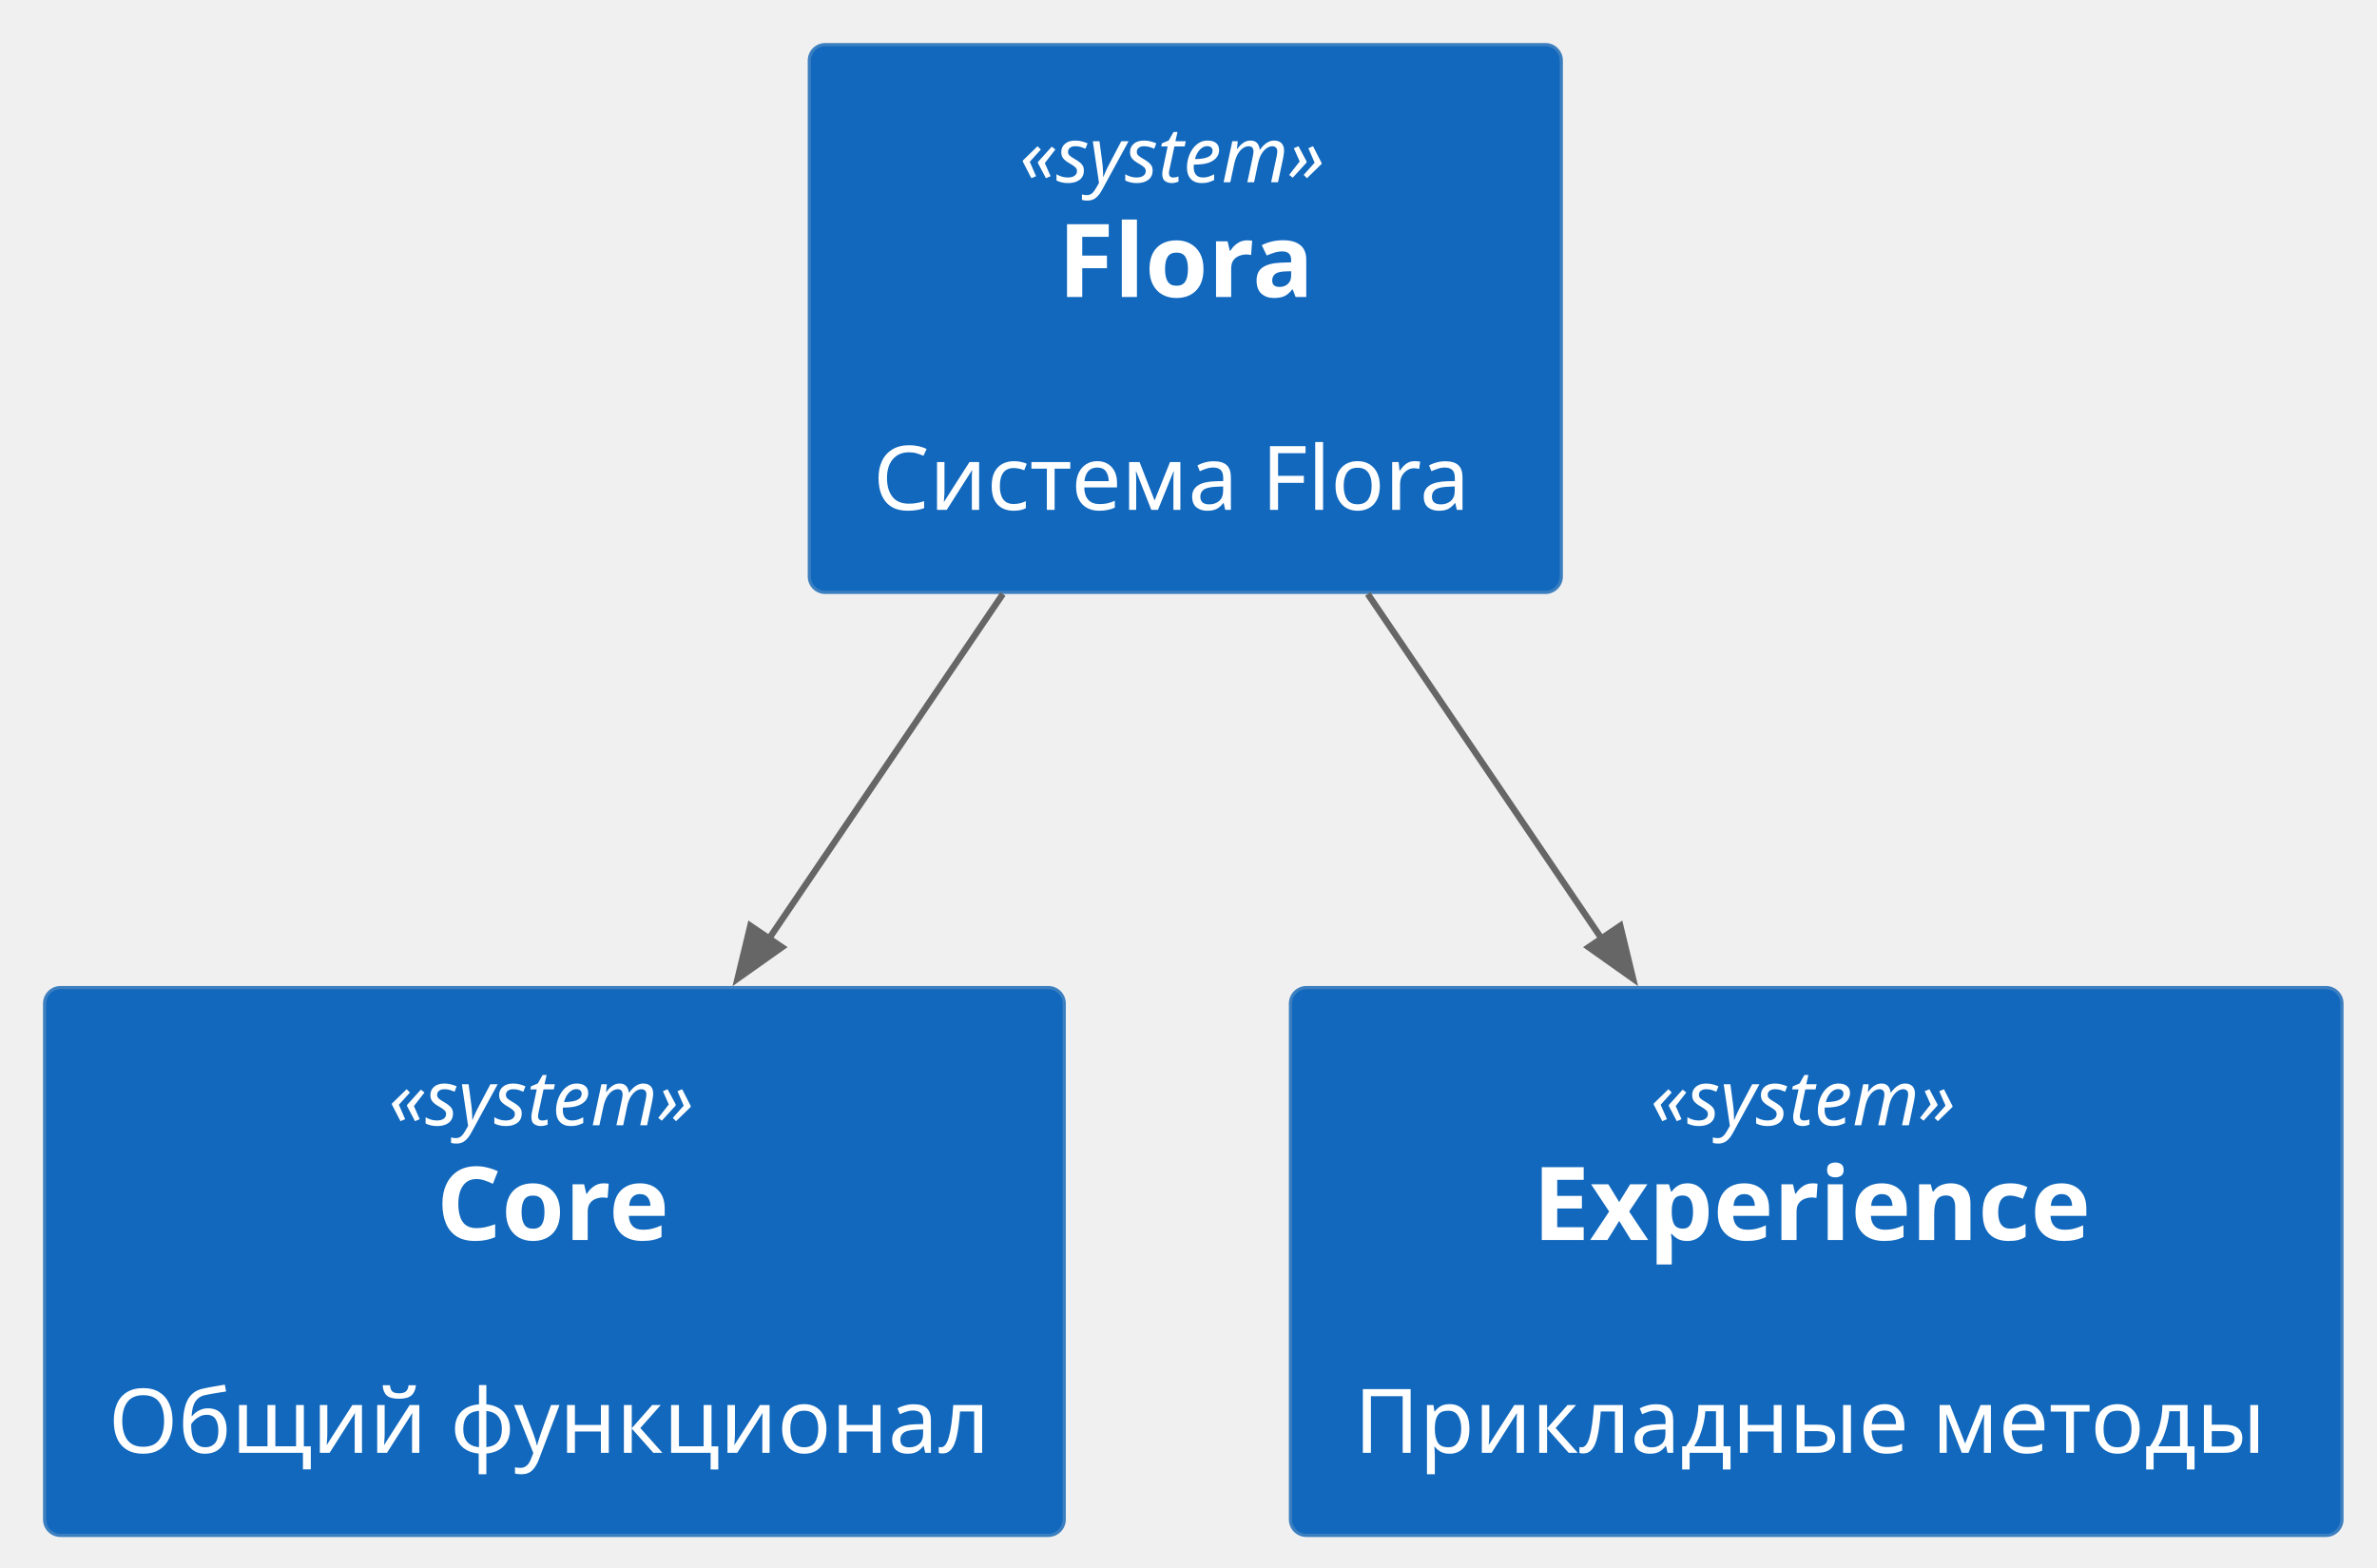
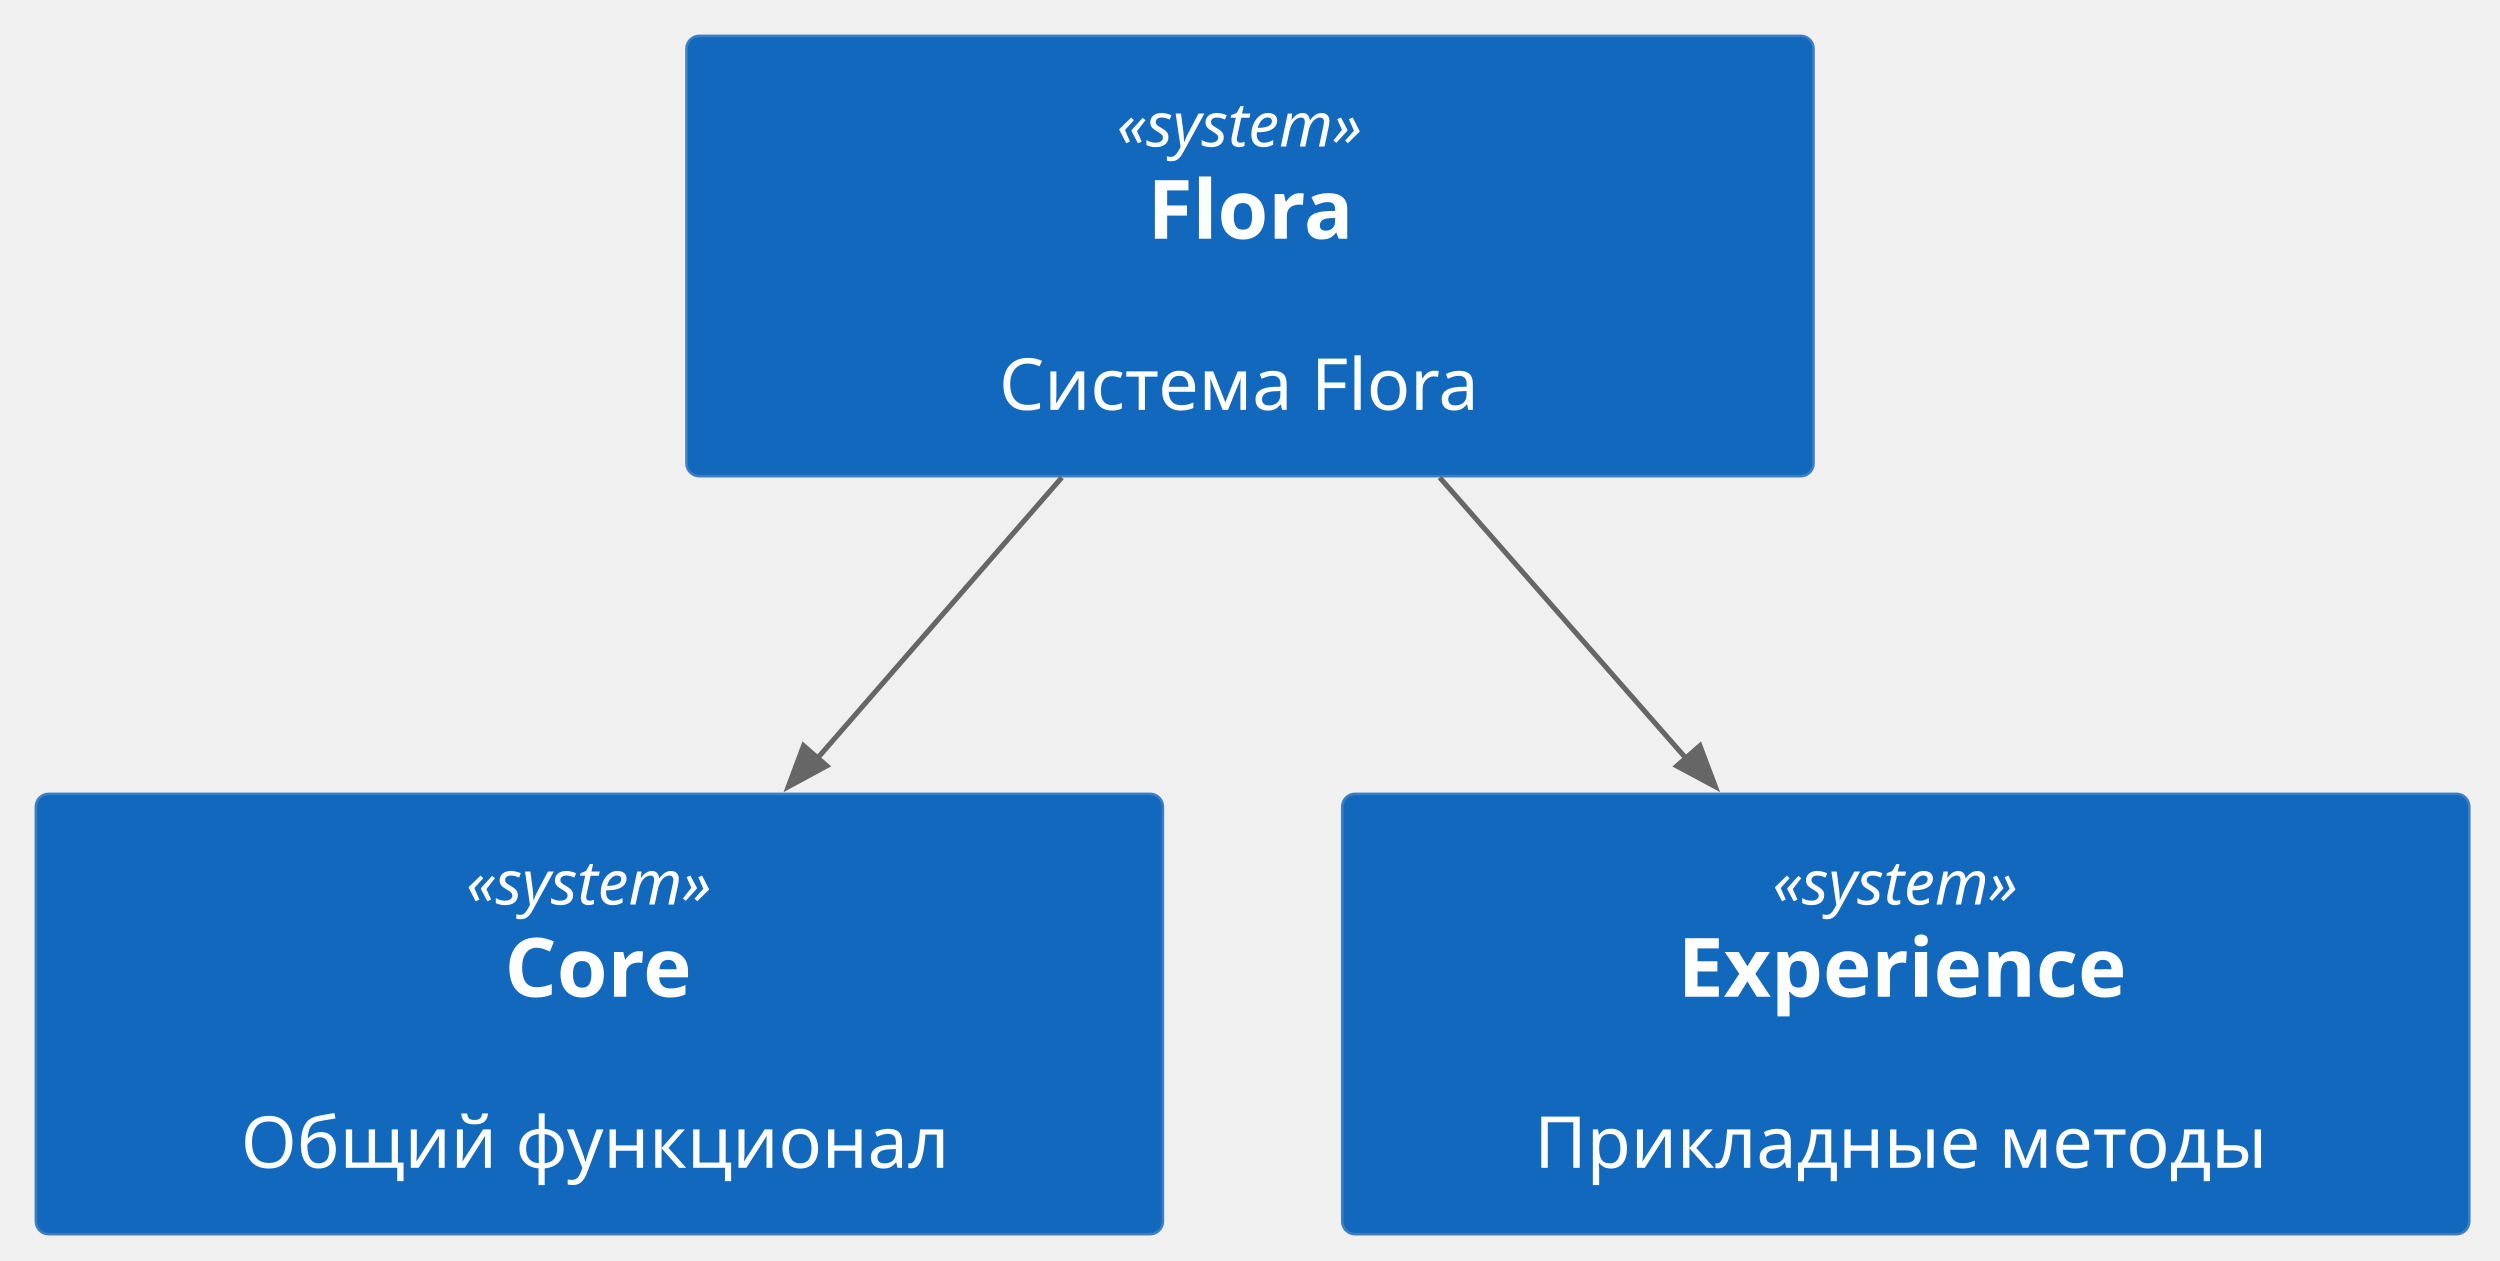
- <svg xmlns="http://www.w3.org/2000/svg" xmlns:xlink="http://www.w3.org/1999/xlink" contentStyleType="text/css" height="246px" preserveAspectRatio="none" style="width:373px;height:246px;background:#00000000;" version="1.1" viewBox="0 0 373 246" width="373px" zoomAndPan="magnify">
+ <svg xmlns="http://www.w3.org/2000/svg" xmlns:xlink="http://www.w3.org/1999/xlink" contentStyleType="text/css" height="246px" preserveAspectRatio="none" style="width:488px;height:246px;background:#00000000;" version="1.1" viewBox="0 0 488 246" width="488px" zoomAndPan="magnify">
  <defs />
  <g>
    <g id="elem_flora">
-       <rect fill="#1168BD" height="85.953" rx="2.5" ry="2.5" style="stroke:#3C7FC0;stroke-width:0.5;" width="118" x="127" y="7" />
-       <text fill="#FFFFFF" font-family="sans-serif" font-size="12" font-style="italic" lengthAdjust="spacing" textLength="52" x="160" y="28.602">«system»</text>
-       <text fill="#FFFFFF" font-family="sans-serif" font-size="16" font-weight="bold" lengthAdjust="spacing" textLength="40" x="166" y="46.602">Flora</text>
-       <text fill="#FFFFFF" font-family="sans-serif" font-size="14" lengthAdjust="spacing" textLength="4" x="184" y="63.512"> </text>
-       <text fill="#FFFFFF" font-family="sans-serif" font-size="14" lengthAdjust="spacing" textLength="98" x="137" y="80">Система Flora</text>
+       <rect fill="#1168BD" height="85.953" rx="2.5" ry="2.5" style="stroke:#3C7FC0;stroke-width:0.5;" width="220" x="134" y="7" />
+       <text fill="#FFFFFF" font-family="sans-serif" font-size="12" font-style="italic" lengthAdjust="spacing" textLength="52" x="218" y="28.602">«system»</text>
+       <text fill="#FFFFFF" font-family="sans-serif" font-size="16" font-weight="bold" lengthAdjust="spacing" textLength="40" x="224" y="46.602">Flora</text>
+       <text fill="#FFFFFF" font-family="sans-serif" font-size="14" lengthAdjust="spacing" textLength="4" x="242" y="63.512"> </text>
+       <text fill="#FFFFFF" font-family="sans-serif" font-size="14" lengthAdjust="spacing" textLength="98" x="195" y="80">Система Flora</text>
    </g>
    <g id="elem_core">
      <a xlink:actuate="onRequest" xlink:href="/05_c4/01_core/" href="/05_c4/01_core/" xlink:show="new" target="_top" xlink:title="/05_c4/01_core/" title="/05_c4/01_core/" xlink:type="simple">
-         <rect fill="#1168BD" height="85.953" rx="2.5" ry="2.5" style="stroke:#3C7FC0;stroke-width:0.5;" width="160" x="7" y="154.96" />
-         <text fill="#FFFFFF" font-family="sans-serif" font-size="12" font-style="italic" lengthAdjust="spacing" textLength="52" x="61" y="176.562">«system»</text>
-         <text fill="#FFFFFF" font-family="sans-serif" font-size="16" font-weight="bold" lengthAdjust="spacing" textLength="37" x="68.5" y="194.562">Core</text>
-         <text fill="#FFFFFF" font-family="sans-serif" font-size="14" lengthAdjust="spacing" textLength="4" x="85" y="211.472"> </text>
-         <text fill="#FFFFFF" font-family="sans-serif" font-size="14" lengthAdjust="spacing" textLength="140" x="17" y="227.96">Общий функционал</text>
+         <rect fill="#1168BD" height="85.953" rx="2.5" ry="2.5" style="stroke:#3C7FC0;stroke-width:0.5;" width="220" x="7" y="154.96" />
+         <text fill="#FFFFFF" font-family="sans-serif" font-size="12" font-style="italic" lengthAdjust="spacing" textLength="52" x="91" y="176.562">«system»</text>
+         <text fill="#FFFFFF" font-family="sans-serif" font-size="16" font-weight="bold" lengthAdjust="spacing" textLength="37" x="98.5" y="194.562">Core</text>
+         <text fill="#FFFFFF" font-family="sans-serif" font-size="14" lengthAdjust="spacing" textLength="4" x="115" y="211.472"> </text>
+         <text fill="#FFFFFF" font-family="sans-serif" font-size="14" lengthAdjust="spacing" textLength="140" x="47" y="227.96">Общий функционал</text>
      </a>
    </g>
    <g id="elem_experience">
      <a xlink:actuate="onRequest" xlink:href="/05_c4/02_experience/" href="/05_c4/02_experience/" xlink:show="new" target="_top" xlink:title="/05_c4/02_experience/" title="/05_c4/02_experience/" xlink:type="simple">
-         <rect fill="#1168BD" height="85.953" rx="2.5" ry="2.5" style="stroke:#3C7FC0;stroke-width:0.5;" width="165" x="202.5" y="154.96" />
-         <text fill="#FFFFFF" font-family="sans-serif" font-size="12" font-style="italic" lengthAdjust="spacing" textLength="52" x="259" y="176.562">«system»</text>
-         <text fill="#FFFFFF" font-family="sans-serif" font-size="16" font-weight="bold" lengthAdjust="spacing" textLength="89" x="240.5" y="194.562">Experience</text>
-         <text fill="#FFFFFF" font-family="sans-serif" font-size="14" lengthAdjust="spacing" textLength="4" x="283" y="211.472"> </text>
-         <text fill="#FFFFFF" font-family="sans-serif" font-size="14" lengthAdjust="spacing" textLength="145" x="212.5" y="227.96">Прикладные методы</text>
+         <rect fill="#1168BD" height="85.953" rx="2.5" ry="2.5" style="stroke:#3C7FC0;stroke-width:0.5;" width="220" x="262" y="154.96" />
+         <text fill="#FFFFFF" font-family="sans-serif" font-size="12" font-style="italic" lengthAdjust="spacing" textLength="52" x="346" y="176.562">«system»</text>
+         <text fill="#FFFFFF" font-family="sans-serif" font-size="16" font-weight="bold" lengthAdjust="spacing" textLength="89" x="327.5" y="194.562">Experience</text>
+         <text fill="#FFFFFF" font-family="sans-serif" font-size="14" lengthAdjust="spacing" textLength="4" x="370" y="211.472"> </text>
+         <text fill="#FFFFFF" font-family="sans-serif" font-size="14" lengthAdjust="spacing" textLength="145" x="299.5" y="227.96">Прикладные методы</text>
      </a>
    </g>
    <g id="link_flora_core">
-       <path d="M157.37,93.2 C145.92,110.07 132.66,129.62 120.75,147.17 " fill="none" id="flora-to-core" style="stroke:#666666;stroke-width:1.0;" />
-       <polygon fill="#666666" points="115.74,153.56,122.713,148.623,117.747,145.255,115.74,153.56" style="stroke:#666666;stroke-width:1.0;" />
+       <path d="M207.27,93.2 C192.33,110.37 174.96,130.32 159.48,148.11 " fill="none" id="flora-to-core" style="stroke:#666666;stroke-width:1.0;" />
+       <polygon fill="#666666" points="153.87,153.56,161.383,149.492,156.856,145.555,153.87,153.56" style="stroke:#666666;stroke-width:1.0;" />
    </g>
    <g id="link_flora_experience">
-       <path d="M214.63,93.2 C226.08,110.07 239.34,129.62 251.25,147.17 " fill="none" id="flora-to-experience" style="stroke:#666666;stroke-width:1.0;" />
-       <polygon fill="#666666" points="256.26,153.56,254.253,145.255,249.287,148.623,256.26,153.56" style="stroke:#666666;stroke-width:1.0;" />
+       <path d="M281.02,93.2 C296.08,110.37 313.58,130.32 329.18,148.11 " fill="none" id="flora-to-experience" style="stroke:#666666;stroke-width:1.0;" />
+       <polygon fill="#666666" points="334.84,153.56,331.823,145.566,327.311,149.521,334.84,153.56" style="stroke:#666666;stroke-width:1.0;" />
    </g>
  </g>
</svg>
